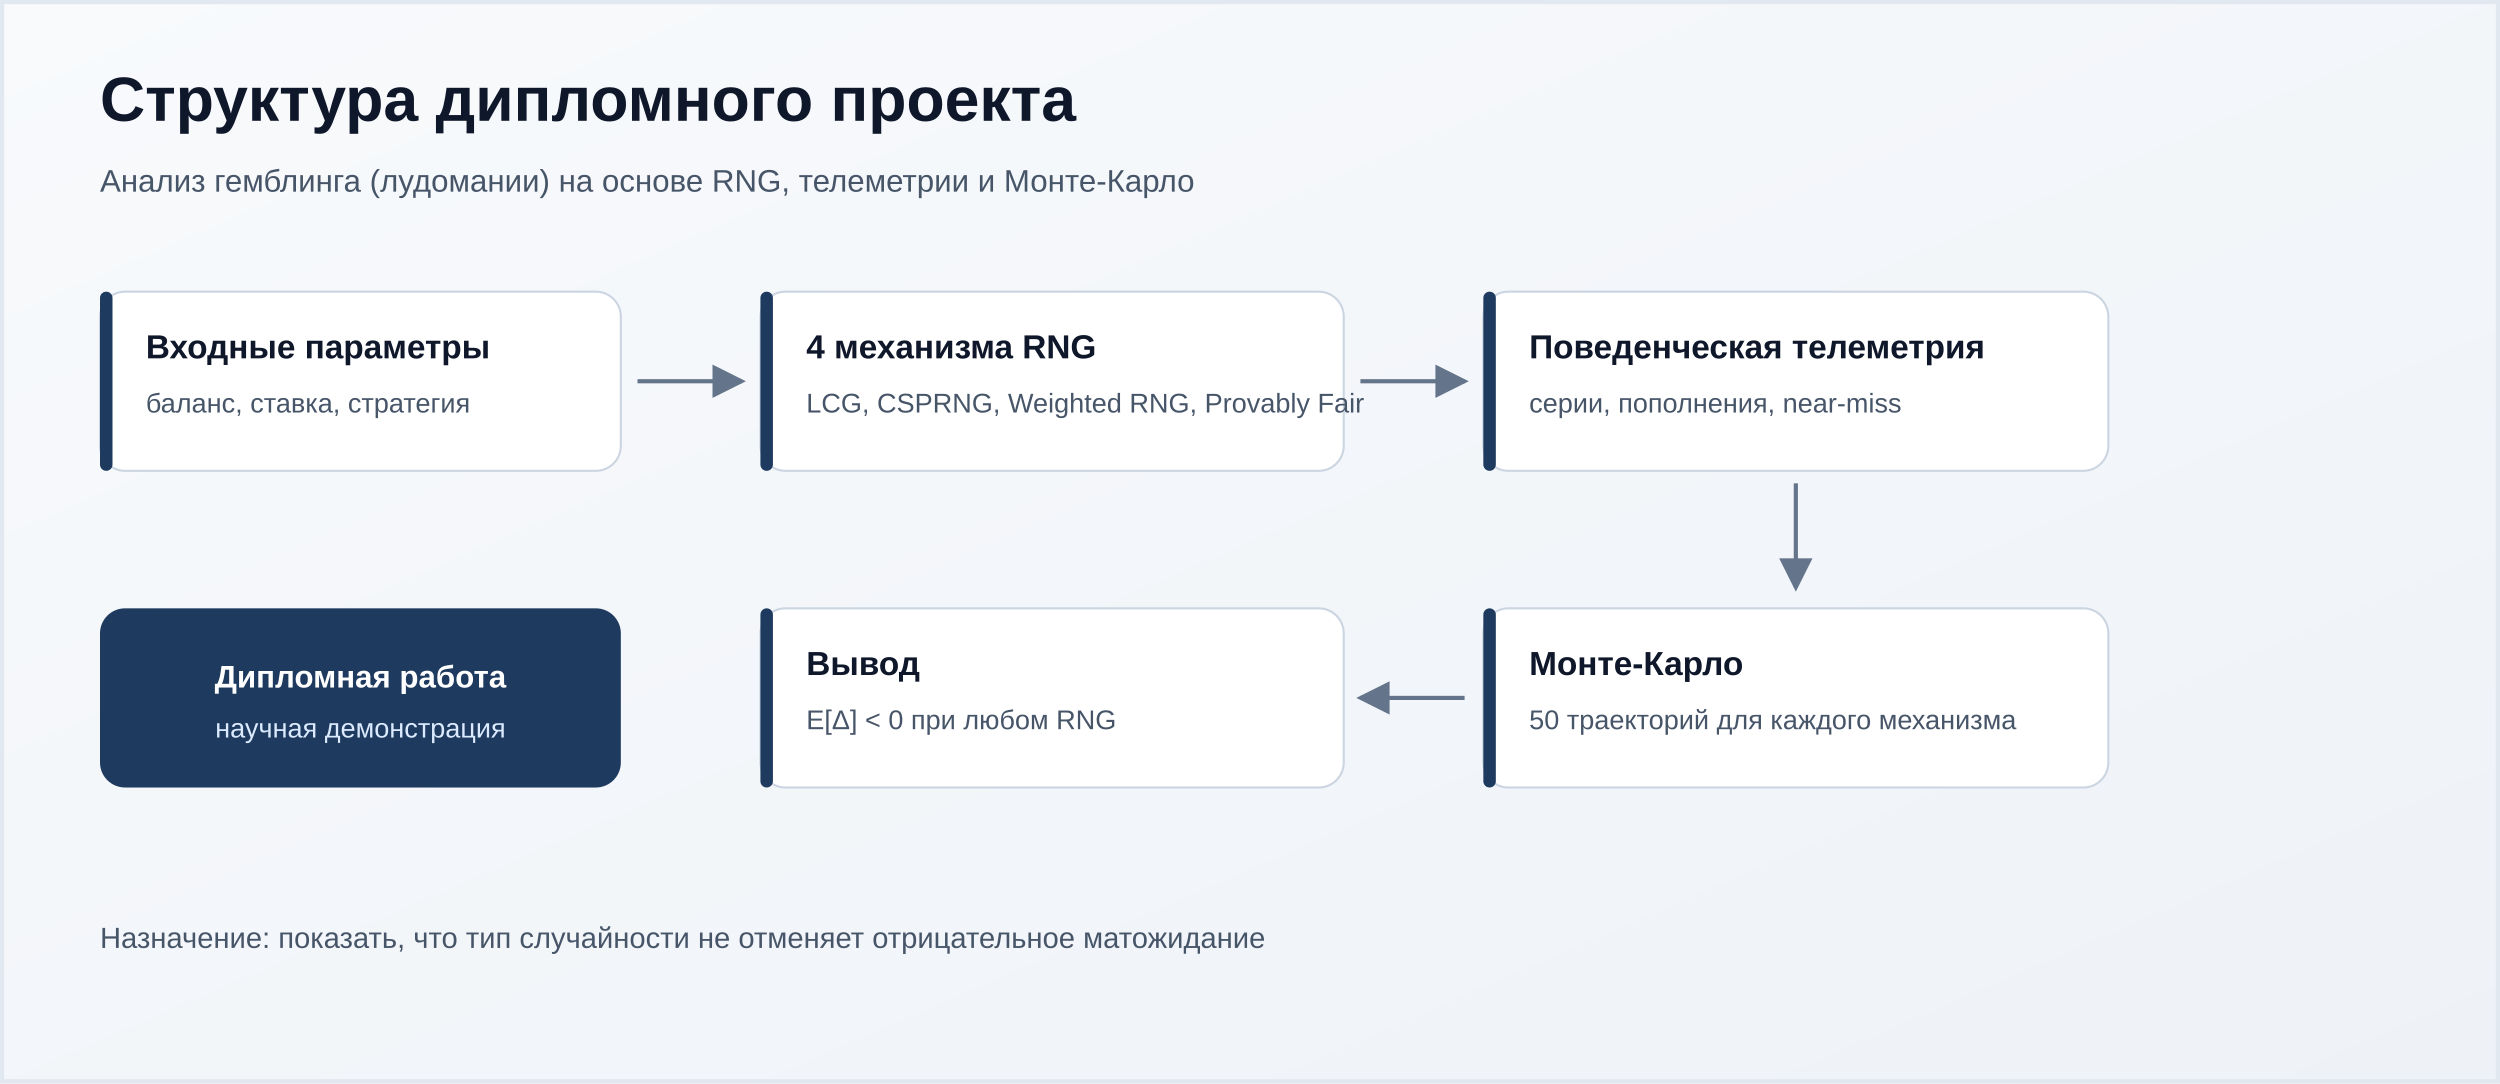
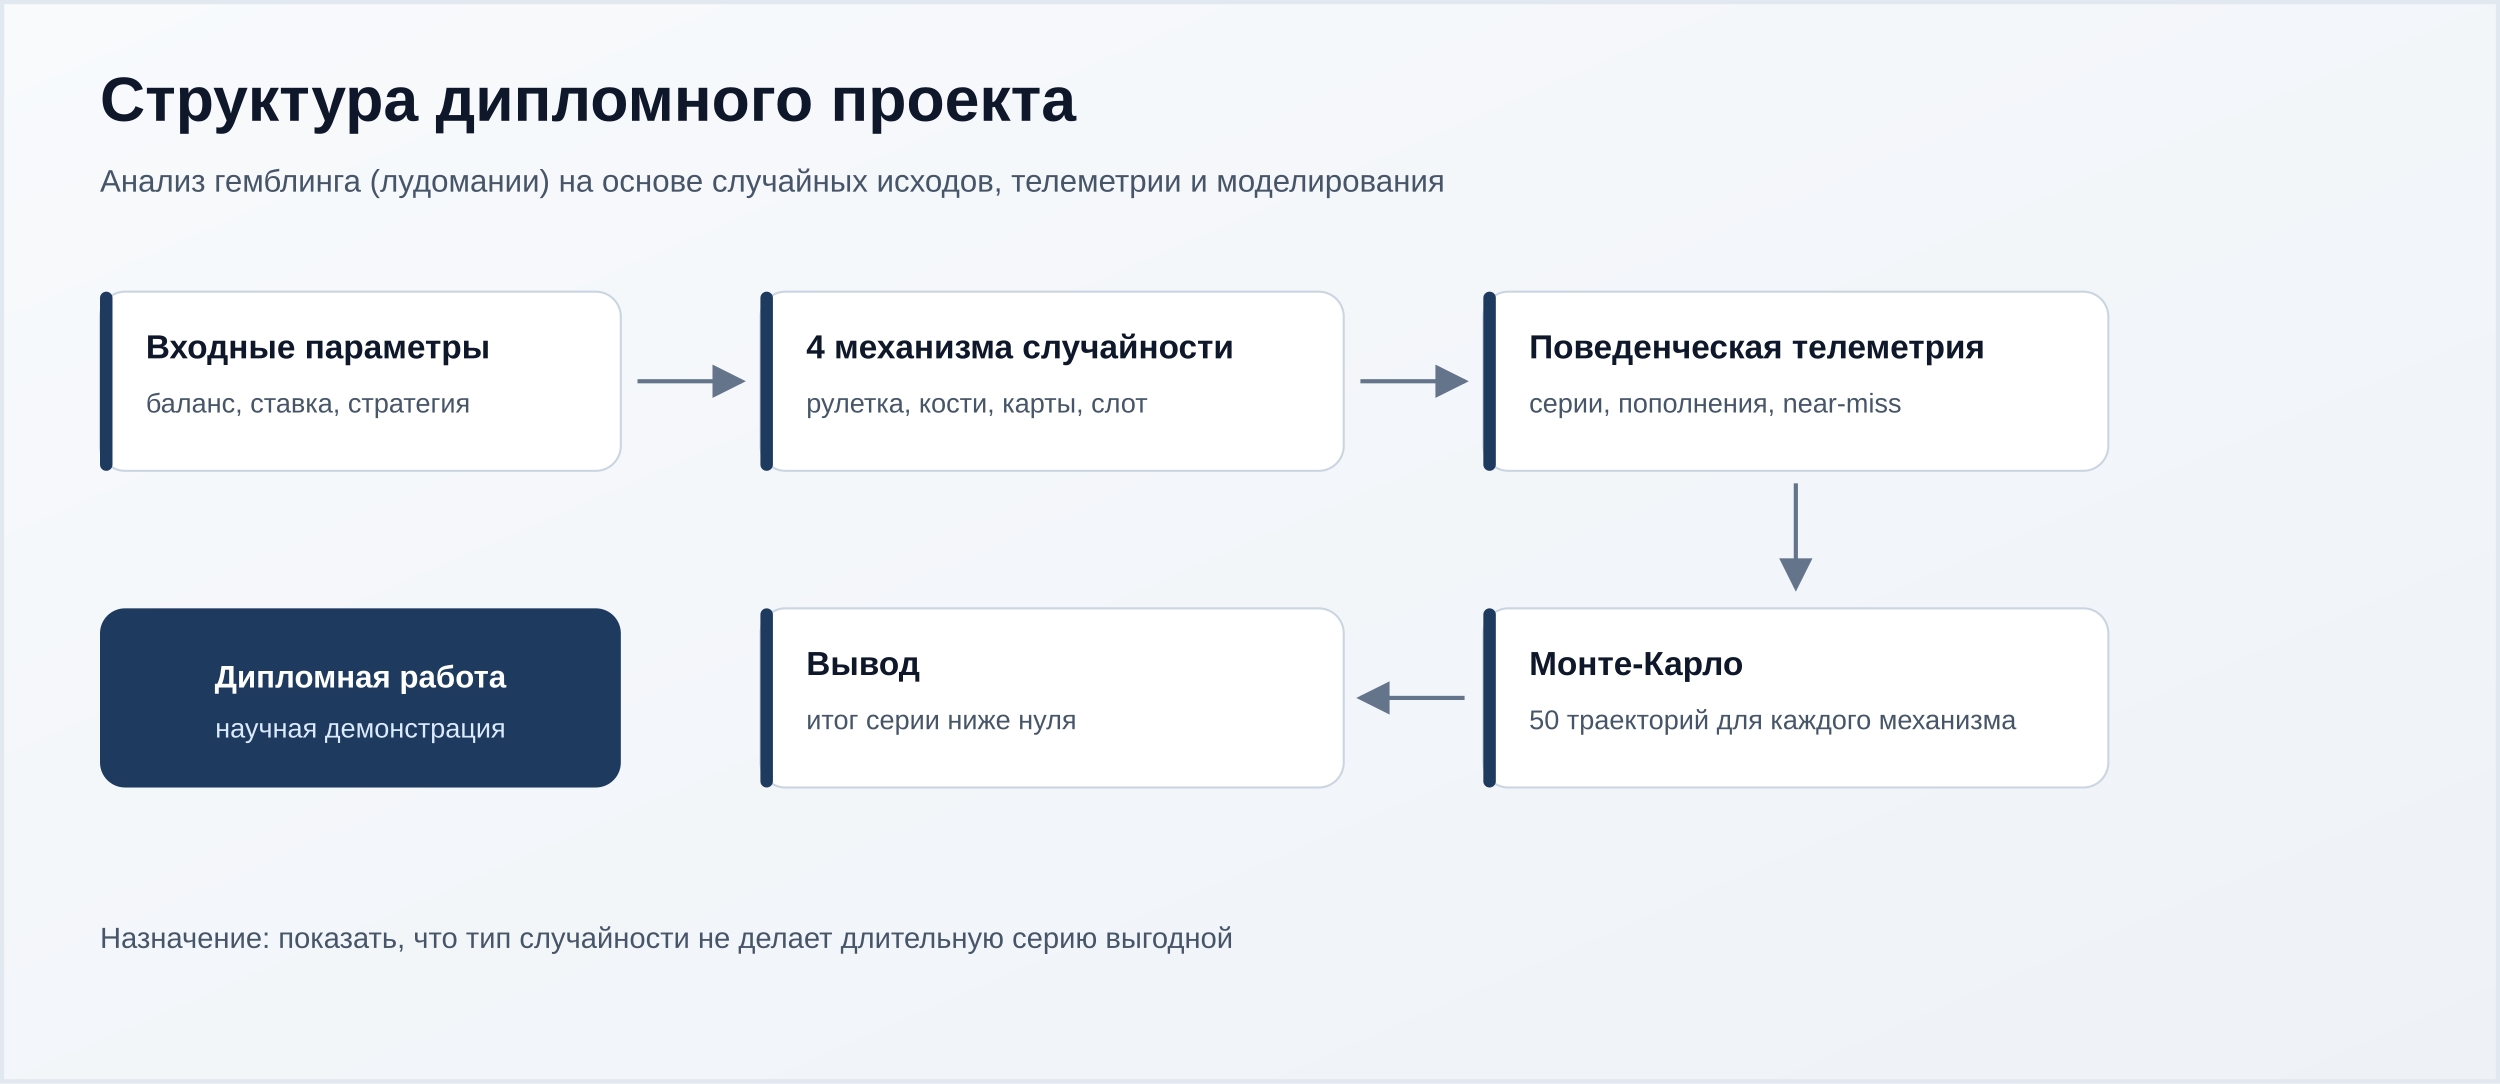
<svg xmlns="http://www.w3.org/2000/svg" viewBox="0 0 1200 520" role="img">
  <defs>
    <linearGradient id="bg" x1="0" y1="0" x2="1" y2="1">
      <stop offset="0%" stop-color="#f8fafc" />
      <stop offset="100%" stop-color="#eef2f7" />
    </linearGradient>
    <marker id="arr" markerWidth="8" markerHeight="8" refX="7" refY="4" orient="auto">
      <path d="M0 0 L8 4 L0 8 Z" fill="#64748b" />
    </marker>
  </defs>
  <rect width="1200" height="520" fill="url(#bg)" />
  <rect x="1" y="1" width="1198" height="518" fill="none" stroke="#e2e8f0" stroke-width="2" />
  <text x="48" y="58" font-family="Arial, sans-serif" font-size="30" font-weight="700" fill="#0f172a">Структура дипломного проекта</text>
-   <text x="48" y="92" font-family="Arial, sans-serif" font-size="15" fill="#475569">Анализ гемблинга (лудомании) на основе RNG, телеметрии и Монте-Карло</text>
+   <text x="48" y="92" font-family="Arial, sans-serif" font-size="15" fill="#475569">Анализ гемблинга (лудомании) на основе случайных исходов, телеметрии и моделирования</text>
  <g transform="translate(48 140)">
    <rect width="250" height="86" rx="12" fill="#ffffff" stroke="#cbd5e1" />
    <rect width="6" height="86" rx="3" fill="#1e3a5f" />
    <text x="22" y="32" font-family="Arial, sans-serif" font-size="16" font-weight="700" fill="#0f172a">Входные параметры</text>
    <text x="22" y="58" font-family="Arial, sans-serif" font-size="13" fill="#475569">баланс, ставка, стратегия</text>
  </g>
  <line x1="306" y1="183" x2="356" y2="183" stroke="#64748b" stroke-width="2" marker-end="url(#arr)" />
  <g transform="translate(365 140)">
    <rect width="280" height="86" rx="12" fill="#ffffff" stroke="#cbd5e1" />
    <rect width="6" height="86" rx="3" fill="#1e3a5f" />
-     <text x="22" y="32" font-family="Arial, sans-serif" font-size="16" font-weight="700" fill="#0f172a">4 механизма RNG</text>
-     <text x="22" y="58" font-family="Arial, sans-serif" font-size="13" fill="#475569">LCG, CSPRNG, Weighted RNG, Provably Fair</text>
+     <text x="22" y="32" font-family="Arial, sans-serif" font-size="16" font-weight="700" fill="#0f172a">4 механизма случайности</text>
+     <text x="22" y="58" font-family="Arial, sans-serif" font-size="13" fill="#475569">рулетка, кости, карты, слот</text>
  </g>
  <line x1="653" y1="183" x2="703" y2="183" stroke="#64748b" stroke-width="2" marker-end="url(#arr)" />
  <g transform="translate(712 140)">
    <rect width="300" height="86" rx="12" fill="#ffffff" stroke="#cbd5e1" />
    <rect width="6" height="86" rx="3" fill="#1e3a5f" />
    <text x="22" y="32" font-family="Arial, sans-serif" font-size="16" font-weight="700" fill="#0f172a">Поведенческая телеметрия</text>
    <text x="22" y="58" font-family="Arial, sans-serif" font-size="13" fill="#475569">серии, пополнения, near-miss</text>
  </g>
  <line x1="862" y1="232" x2="862" y2="282" stroke="#64748b" stroke-width="2" marker-end="url(#arr)" />
  <g transform="translate(712 292)">
    <rect width="300" height="86" rx="12" fill="#ffffff" stroke="#cbd5e1" />
    <rect width="6" height="86" rx="3" fill="#1e3a5f" />
    <text x="22" y="32" font-family="Arial, sans-serif" font-size="16" font-weight="700" fill="#0f172a">Монте-Карло</text>
    <text x="22" y="58" font-family="Arial, sans-serif" font-size="13" fill="#475569">50 траекторий для каждого механизма</text>
  </g>
  <line x1="703" y1="335" x2="653" y2="335" stroke="#64748b" stroke-width="2" marker-end="url(#arr)" />
  <g transform="translate(365 292)">
    <rect width="280" height="86" rx="12" fill="#ffffff" stroke="#cbd5e1" />
    <rect width="6" height="86" rx="3" fill="#1e3a5f" />
    <text x="22" y="32" font-family="Arial, sans-serif" font-size="16" font-weight="700" fill="#0f172a">Вывод</text>
-     <text x="22" y="58" font-family="Arial, sans-serif" font-size="13" fill="#475569">E[Δ] &lt; 0 при любом RNG</text>
+     <text x="22" y="58" font-family="Arial, sans-serif" font-size="13" fill="#475569">итог серии ниже нуля</text>
  </g>
  <g transform="translate(48 292)">
    <rect width="250" height="86" rx="12" fill="#1e3a5f" />
    <text x="125" y="38" text-anchor="middle" font-family="Arial, sans-serif" font-size="15" font-weight="700" fill="#ffffff">Дипломная работа</text>
    <text x="125" y="62" text-anchor="middle" font-family="Arial, sans-serif" font-size="13" fill="#dbeafe">научная демонстрация</text>
  </g>
-   <text x="48" y="455" font-family="Arial, sans-serif" font-size="14" fill="#475569">Назначение: показать, что тип случайности не отменяет отрицательное матожидание</text>
+   <text x="48" y="455" font-family="Arial, sans-serif" font-size="14" fill="#475569">Назначение: показать, что тип случайности не делает длительную серию выгодной</text>
</svg>
